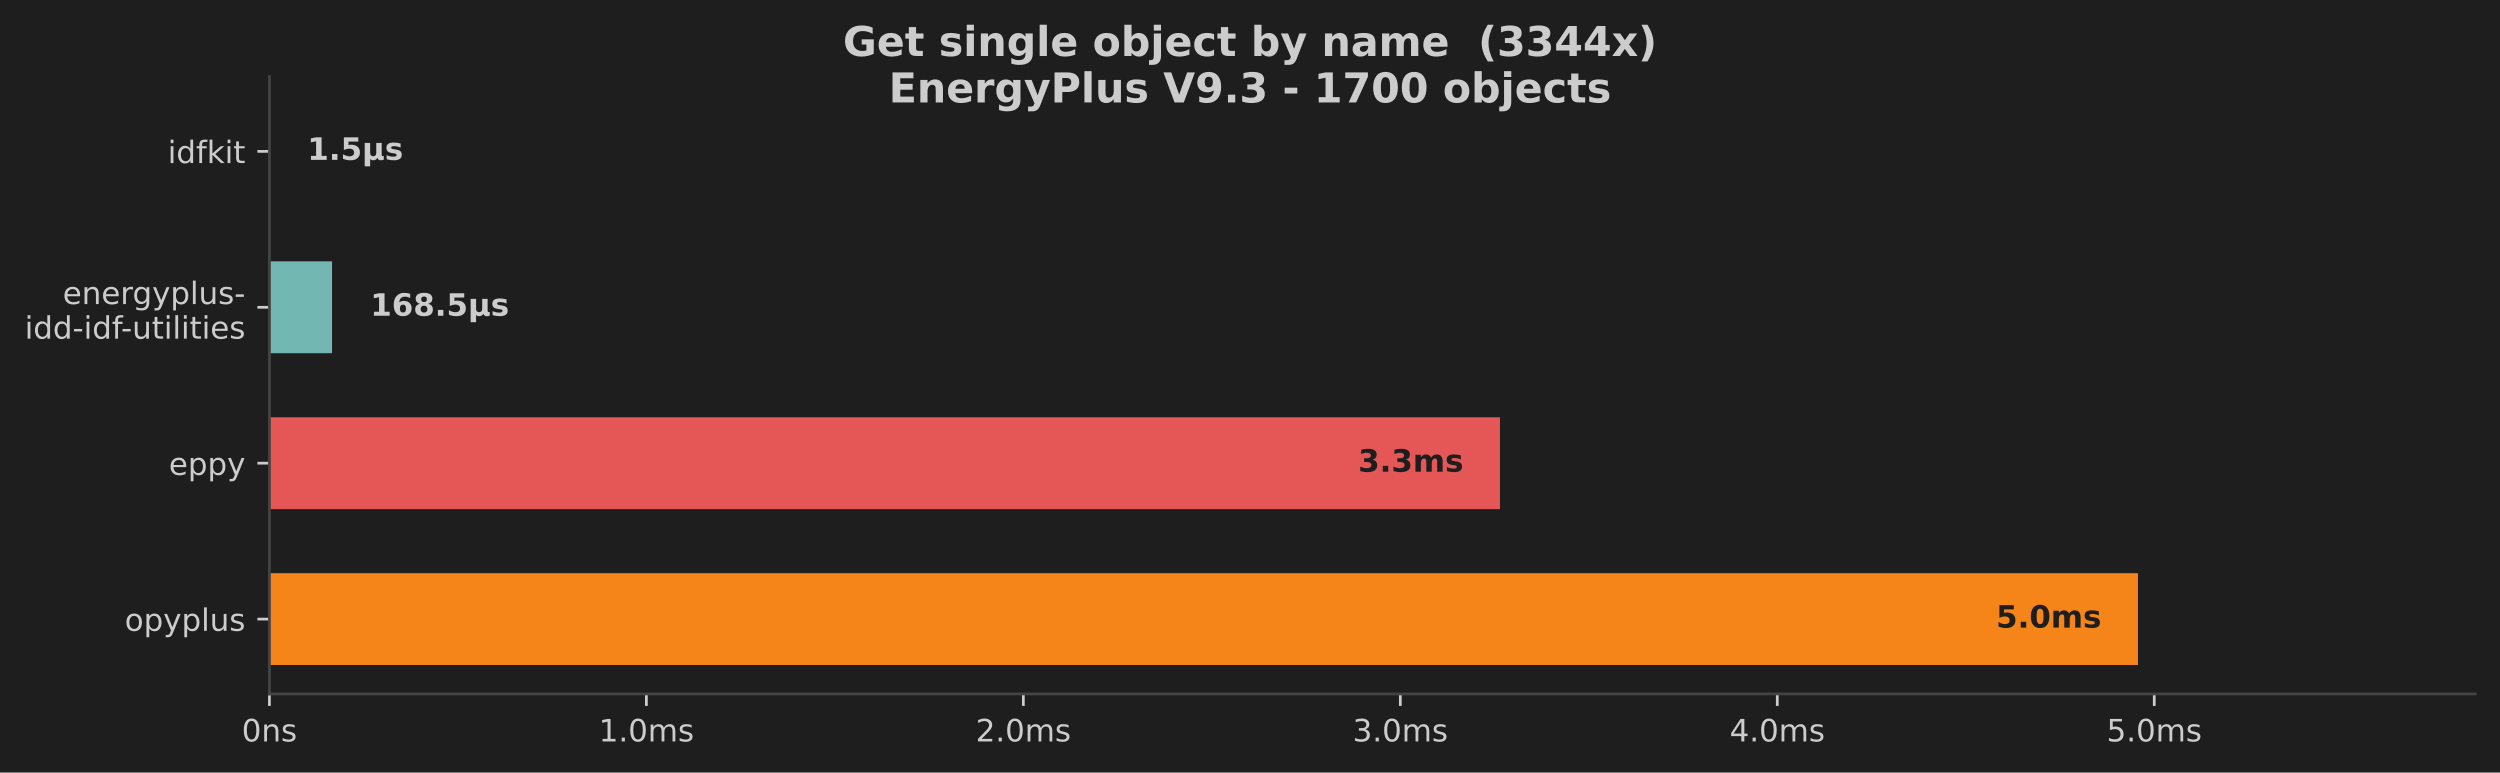
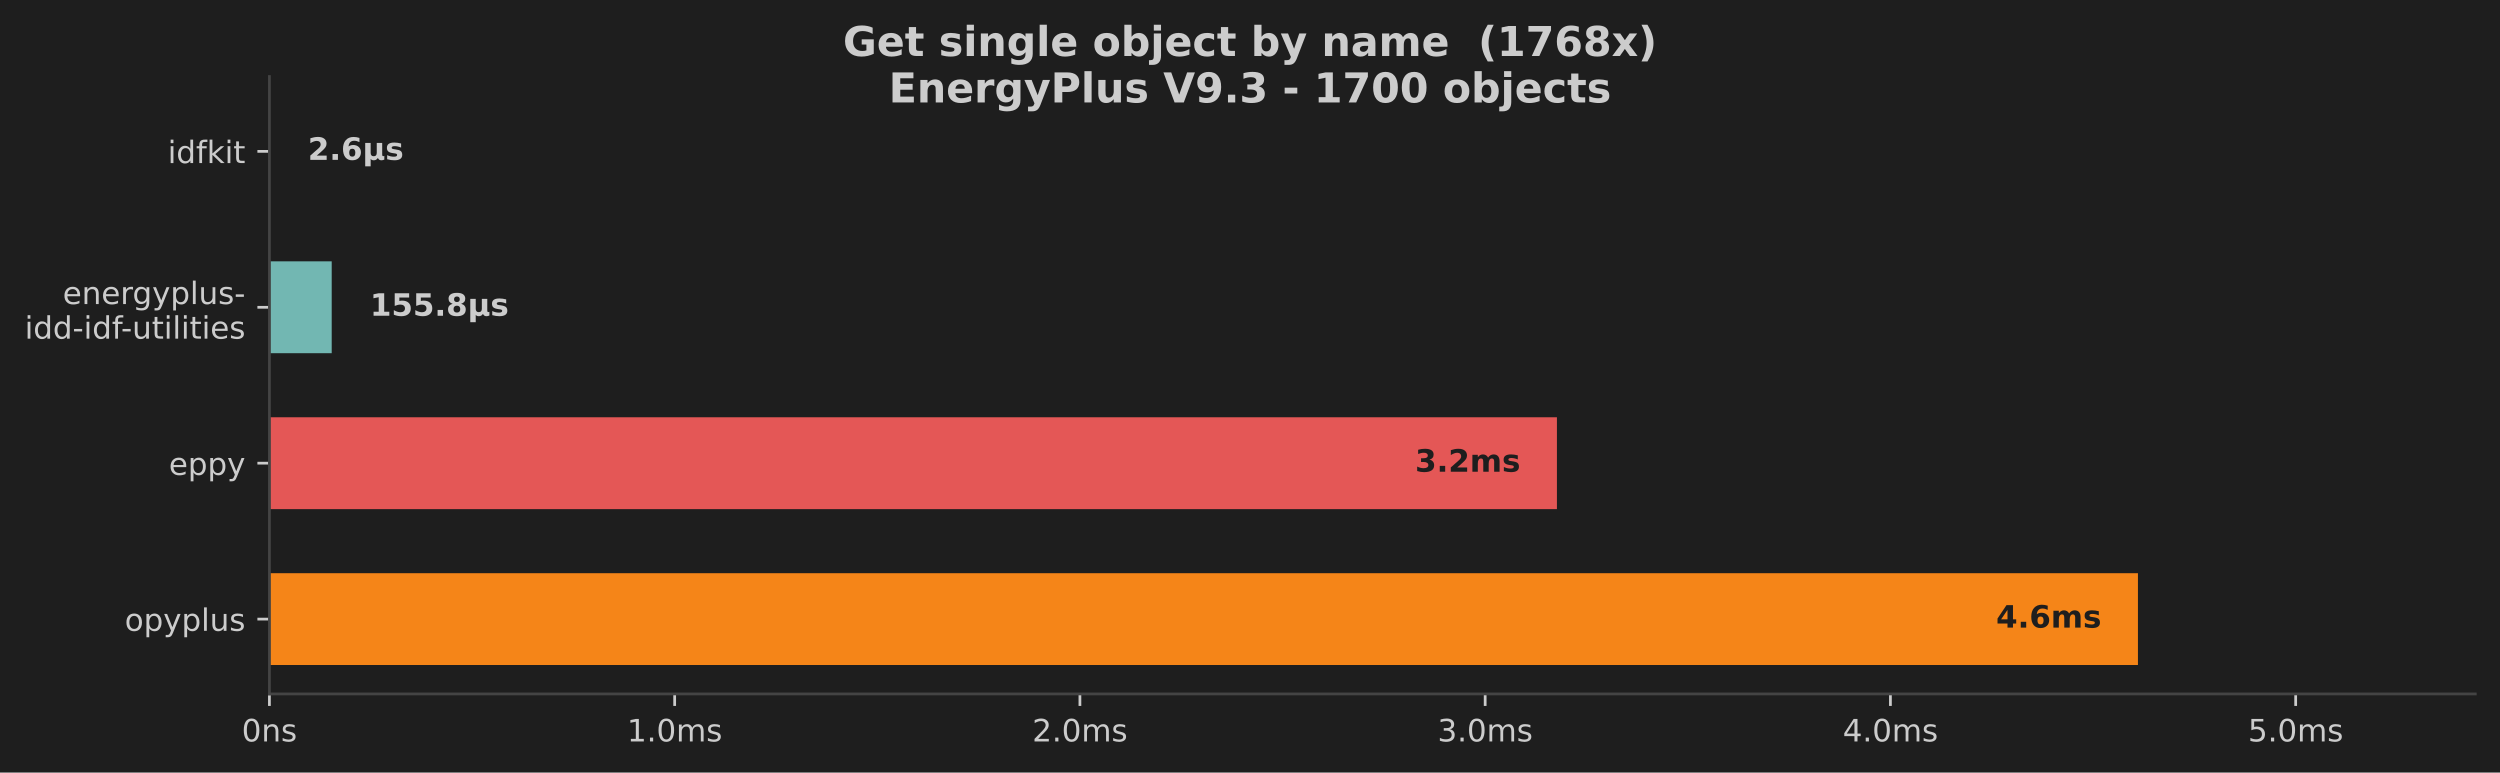
<svg xmlns="http://www.w3.org/2000/svg" xmlns:xlink="http://www.w3.org/1999/xlink" width="728.4pt" height="225.096pt" viewBox="0 0 728.4 225.096" version="1.1">
  <defs>
    <style type="text/css">*{stroke-linejoin: round; stroke-linecap: butt}</style>
  </defs>
  <g id="figure_1">
    <g id="patch_1">
      <path d="M 0 225.096 L 728.4 225.096 L 728.4 0 L 0 0 z " style="fill: #1e1e1e" />
    </g>
    <g id="axes_1">
      <g id="patch_2">
        <path d="M 78.497 202.185 L 721.2 202.185 L 721.2 22.296 L 78.497 22.296 z " style="fill: #1e1e1e" />
      </g>
      <g id="patch_3">
-         <path d="M 78.497 30.473 L 78.659 30.473 L 78.659 57.729 L 78.497 57.729 z " clip-path="url(#p29b91254b1)" style="fill: #4c78a8; stroke: #1e1e1e; stroke-width: 0.5; stroke-linejoin: miter" />
+         <path d="M 78.497 30.473 L 78.805 30.473 L 78.805 57.729 L 78.497 57.729 z " clip-path="url(#pd5ab8f15c1)" style="fill: #4c78a8; stroke: #1e1e1e; stroke-width: 0.5; stroke-linejoin: miter" />
      </g>
      <g id="patch_4">
-         <path d="M 78.497 75.9 L 96.998 75.9 L 96.998 103.156 L 78.497 103.156 z " clip-path="url(#p29b91254b1)" style="fill: #72b7b2; stroke: #1e1e1e; stroke-width: 0.5; stroke-linejoin: miter" />
+         <path d="M 78.497 75.9 L 96.896 75.9 L 96.896 103.156 L 78.497 103.156 z " clip-path="url(#pd5ab8f15c1)" style="fill: #72b7b2; stroke: #1e1e1e; stroke-width: 0.5; stroke-linejoin: miter" />
      </g>
      <g id="patch_5">
-         <path d="M 78.497 121.326 L 437.286 121.326 L 437.286 148.582 L 78.497 148.582 z " clip-path="url(#p29b91254b1)" style="fill: #e45756; stroke: #1e1e1e; stroke-width: 0.5; stroke-linejoin: miter" />
+         <path d="M 78.497 121.326 L 453.876 121.326 L 453.876 148.582 L 78.497 148.582 z " clip-path="url(#pd5ab8f15c1)" style="fill: #e45756; stroke: #1e1e1e; stroke-width: 0.5; stroke-linejoin: miter" />
      </g>
      <g id="patch_6">
-         <path d="M 78.497 166.753 L 623.16 166.753 L 623.16 194.009 L 78.497 194.009 z " clip-path="url(#p29b91254b1)" style="fill: #f58518; stroke: #1e1e1e; stroke-width: 0.5; stroke-linejoin: miter" />
+         <path d="M 78.497 166.753 L 623.16 166.753 L 623.16 194.009 L 78.497 194.009 z " clip-path="url(#pd5ab8f15c1)" style="fill: #f58518; stroke: #1e1e1e; stroke-width: 0.5; stroke-linejoin: miter" />
      </g>
      <g id="matplotlib.axis_1">
        <g id="xtick_1">
          <g id="line2d_1">
            <defs>
-               <path id="m0119c82b93" d="M 0 0 L 0 3.5 " style="stroke: #cccccc; stroke-width: 0.8" />
+               <path id="m21353aea71" d="M 0 0 L 0 3.5 " style="stroke: #cccccc; stroke-width: 0.8" />
            </defs>
            <g>
-               <use xlink:href="#m0119c82b93" x="78.497" y="202.185" style="fill: #cccccc; stroke: #cccccc; stroke-width: 0.8" />
+               <use xlink:href="#m21353aea71" x="78.497" y="202.185" style="fill: #cccccc; stroke: #cccccc; stroke-width: 0.8" />
            </g>
          </g>
          <g id="text_1">
            <g style="fill: #cccccc" transform="translate(70.43734 216.024) scale(0.09 -0.09)">
              <defs>
                <path id="DejaVuSans-30" d="M 2034 4250 Q 1547 4250 1301 3770 Q 1056 3291 1056 2328 Q 1056 1369 1301 889 Q 1547 409 2034 409 Q 2525 409 2770 889 Q 3016 1369 3016 2328 Q 3016 3291 2770 3770 Q 2525 4250 2034 4250 z M 2034 4750 Q 2819 4750 3233 4129 Q 3647 3509 3647 2328 Q 3647 1150 3233 529 Q 2819 -91 2034 -91 Q 1250 -91 836 529 Q 422 1150 422 2328 Q 422 3509 836 4129 Q 1250 4750 2034 4750 z " transform="scale(0.015625)" />
                <path id="DejaVuSans-6e" d="M 3513 2113 L 3513 0 L 2938 0 L 2938 2094 Q 2938 2591 2744 2837 Q 2550 3084 2163 3084 Q 1697 3084 1428 2787 Q 1159 2491 1159 1978 L 1159 0 L 581 0 L 581 3500 L 1159 3500 L 1159 2956 Q 1366 3272 1645 3428 Q 1925 3584 2291 3584 Q 2894 3584 3203 3211 Q 3513 2838 3513 2113 z " transform="scale(0.015625)" />
                <path id="DejaVuSans-73" d="M 2834 3397 L 2834 2853 Q 2591 2978 2328 3040 Q 2066 3103 1784 3103 Q 1356 3103 1142 2972 Q 928 2841 928 2578 Q 928 2378 1081 2264 Q 1234 2150 1697 2047 L 1894 2003 Q 2506 1872 2764 1633 Q 3022 1394 3022 966 Q 3022 478 2636 193 Q 2250 -91 1575 -91 Q 1294 -91 989 -36 Q 684 19 347 128 L 347 722 Q 666 556 975 473 Q 1284 391 1588 391 Q 1994 391 2212 530 Q 2431 669 2431 922 Q 2431 1156 2273 1281 Q 2116 1406 1581 1522 L 1381 1569 Q 847 1681 609 1914 Q 372 2147 372 2553 Q 372 3047 722 3315 Q 1072 3584 1716 3584 Q 2034 3584 2315 3537 Q 2597 3491 2834 3397 z " transform="scale(0.015625)" />
              </defs>
              <use xlink:href="#DejaVuSans-30" />
              <use xlink:href="#DejaVuSans-6e" transform="translate(63.62305 0)" />
              <use xlink:href="#DejaVuSans-73" transform="translate(127.002 0)" />
            </g>
          </g>
        </g>
        <g id="xtick_2">
          <g id="line2d_2">
            <g>
-               <use xlink:href="#m0119c82b93" x="188.33" y="202.185" style="fill: #cccccc; stroke: #cccccc; stroke-width: 0.8" />
+               <use xlink:href="#m21353aea71" x="196.571" y="202.185" style="fill: #cccccc; stroke: #cccccc; stroke-width: 0.8" />
            </g>
          </g>
          <g id="text_2">
-             <g style="fill: #cccccc" transform="translate(174.4464 216.024) scale(0.09 -0.09)">
+             <g style="fill: #cccccc" transform="translate(182.6868 216.024) scale(0.09 -0.09)">
              <defs>
                <path id="DejaVuSans-31" d="M 794 531 L 1825 531 L 1825 4091 L 703 3866 L 703 4441 L 1819 4666 L 2450 4666 L 2450 531 L 3481 531 L 3481 0 L 794 0 L 794 531 z " transform="scale(0.015625)" />
                <path id="DejaVuSans-2e" d="M 684 794 L 1344 794 L 1344 0 L 684 0 L 684 794 z " transform="scale(0.015625)" />
                <path id="DejaVuSans-6d" d="M 3328 2828 Q 3544 3216 3844 3400 Q 4144 3584 4550 3584 Q 5097 3584 5394 3201 Q 5691 2819 5691 2113 L 5691 0 L 5113 0 L 5113 2094 Q 5113 2597 4934 2840 Q 4756 3084 4391 3084 Q 3944 3084 3684 2787 Q 3425 2491 3425 1978 L 3425 0 L 2847 0 L 2847 2094 Q 2847 2600 2669 2842 Q 2491 3084 2119 3084 Q 1678 3084 1418 2786 Q 1159 2488 1159 1978 L 1159 0 L 581 0 L 581 3500 L 1159 3500 L 1159 2956 Q 1356 3278 1631 3431 Q 1906 3584 2284 3584 Q 2666 3584 2933 3390 Q 3200 3197 3328 2828 z " transform="scale(0.015625)" />
              </defs>
              <use xlink:href="#DejaVuSans-31" />
              <use xlink:href="#DejaVuSans-2e" transform="translate(63.62305 0)" />
              <use xlink:href="#DejaVuSans-30" transform="translate(95.41016 0)" />
              <use xlink:href="#DejaVuSans-6d" transform="translate(159.0332 0)" />
              <use xlink:href="#DejaVuSans-73" transform="translate(256.4453 0)" />
            </g>
          </g>
        </g>
        <g id="xtick_3">
          <g id="line2d_3">
            <g>
-               <use xlink:href="#m0119c82b93" x="298.164" y="202.185" style="fill: #cccccc; stroke: #cccccc; stroke-width: 0.8" />
+               <use xlink:href="#m21353aea71" x="314.645" y="202.185" style="fill: #cccccc; stroke: #cccccc; stroke-width: 0.8" />
            </g>
          </g>
          <g id="text_3">
-             <g style="fill: #cccccc" transform="translate(284.2801 216.024) scale(0.09 -0.09)">
+             <g style="fill: #cccccc" transform="translate(300.7609 216.024) scale(0.09 -0.09)">
              <defs>
                <path id="DejaVuSans-32" d="M 1228 531 L 3431 531 L 3431 0 L 469 0 L 469 531 Q 828 903 1448 1529 Q 2069 2156 2228 2338 Q 2531 2678 2651 2914 Q 2772 3150 2772 3378 Q 2772 3750 2511 3984 Q 2250 4219 1831 4219 Q 1534 4219 1204 4116 Q 875 4013 500 3803 L 500 4441 Q 881 4594 1212 4672 Q 1544 4750 1819 4750 Q 2544 4750 2975 4387 Q 3406 4025 3406 3419 Q 3406 3131 3298 2873 Q 3191 2616 2906 2266 Q 2828 2175 2409 1742 Q 1991 1309 1228 531 z " transform="scale(0.015625)" />
              </defs>
              <use xlink:href="#DejaVuSans-32" />
              <use xlink:href="#DejaVuSans-2e" transform="translate(63.62305 0)" />
              <use xlink:href="#DejaVuSans-30" transform="translate(95.41016 0)" />
              <use xlink:href="#DejaVuSans-6d" transform="translate(159.0332 0)" />
              <use xlink:href="#DejaVuSans-73" transform="translate(256.4453 0)" />
            </g>
          </g>
        </g>
        <g id="xtick_4">
          <g id="line2d_4">
            <g>
-               <use xlink:href="#m0119c82b93" x="407.998" y="202.185" style="fill: #cccccc; stroke: #cccccc; stroke-width: 0.8" />
+               <use xlink:href="#m21353aea71" x="432.719" y="202.185" style="fill: #cccccc; stroke: #cccccc; stroke-width: 0.8" />
            </g>
          </g>
          <g id="text_4">
-             <g style="fill: #cccccc" transform="translate(394.1138 216.024) scale(0.09 -0.09)">
+             <g style="fill: #cccccc" transform="translate(418.835 216.024) scale(0.09 -0.09)">
              <defs>
                <path id="DejaVuSans-33" d="M 2597 2516 Q 3050 2419 3304 2112 Q 3559 1806 3559 1356 Q 3559 666 3084 287 Q 2609 -91 1734 -91 Q 1441 -91 1130 -33 Q 819 25 488 141 L 488 750 Q 750 597 1062 519 Q 1375 441 1716 441 Q 2309 441 2620 675 Q 2931 909 2931 1356 Q 2931 1769 2642 2001 Q 2353 2234 1838 2234 L 1294 2234 L 1294 2753 L 1863 2753 Q 2328 2753 2575 2939 Q 2822 3125 2822 3475 Q 2822 3834 2567 4026 Q 2313 4219 1838 4219 Q 1578 4219 1281 4162 Q 984 4106 628 3988 L 628 4550 Q 988 4650 1302 4700 Q 1616 4750 1894 4750 Q 2613 4750 3031 4423 Q 3450 4097 3450 3541 Q 3450 3153 3228 2886 Q 3006 2619 2597 2516 z " transform="scale(0.015625)" />
              </defs>
              <use xlink:href="#DejaVuSans-33" />
              <use xlink:href="#DejaVuSans-2e" transform="translate(63.62305 0)" />
              <use xlink:href="#DejaVuSans-30" transform="translate(95.41016 0)" />
              <use xlink:href="#DejaVuSans-6d" transform="translate(159.0332 0)" />
              <use xlink:href="#DejaVuSans-73" transform="translate(256.4453 0)" />
            </g>
          </g>
        </g>
        <g id="xtick_5">
          <g id="line2d_5">
            <g>
-               <use xlink:href="#m0119c82b93" x="517.831" y="202.185" style="fill: #cccccc; stroke: #cccccc; stroke-width: 0.8" />
+               <use xlink:href="#m21353aea71" x="550.793" y="202.185" style="fill: #cccccc; stroke: #cccccc; stroke-width: 0.8" />
            </g>
          </g>
          <g id="text_5">
-             <g style="fill: #cccccc" transform="translate(503.9475 216.024) scale(0.09 -0.09)">
+             <g style="fill: #cccccc" transform="translate(536.9091 216.024) scale(0.09 -0.09)">
              <defs>
                <path id="DejaVuSans-34" d="M 2419 4116 L 825 1625 L 2419 1625 L 2419 4116 z M 2253 4666 L 3047 4666 L 3047 1625 L 3713 1625 L 3713 1100 L 3047 1100 L 3047 0 L 2419 0 L 2419 1100 L 313 1100 L 313 1709 L 2253 4666 z " transform="scale(0.015625)" />
              </defs>
              <use xlink:href="#DejaVuSans-34" />
              <use xlink:href="#DejaVuSans-2e" transform="translate(63.62305 0)" />
              <use xlink:href="#DejaVuSans-30" transform="translate(95.41016 0)" />
              <use xlink:href="#DejaVuSans-6d" transform="translate(159.0332 0)" />
              <use xlink:href="#DejaVuSans-73" transform="translate(256.4453 0)" />
            </g>
          </g>
        </g>
        <g id="xtick_6">
          <g id="line2d_6">
            <g>
-               <use xlink:href="#m0119c82b93" x="627.665" y="202.185" style="fill: #cccccc; stroke: #cccccc; stroke-width: 0.8" />
+               <use xlink:href="#m21353aea71" x="668.867" y="202.185" style="fill: #cccccc; stroke: #cccccc; stroke-width: 0.8" />
            </g>
          </g>
          <g id="text_6">
-             <g style="fill: #cccccc" transform="translate(613.7812 216.024) scale(0.09 -0.09)">
+             <g style="fill: #cccccc" transform="translate(654.9833 216.024) scale(0.09 -0.09)">
              <defs>
                <path id="DejaVuSans-35" d="M 691 4666 L 3169 4666 L 3169 4134 L 1269 4134 L 1269 2991 Q 1406 3038 1543 3061 Q 1681 3084 1819 3084 Q 2600 3084 3056 2656 Q 3513 2228 3513 1497 Q 3513 744 3044 326 Q 2575 -91 1722 -91 Q 1428 -91 1123 -41 Q 819 9 494 109 L 494 744 Q 775 591 1075 516 Q 1375 441 1709 441 Q 2250 441 2565 725 Q 2881 1009 2881 1497 Q 2881 1984 2565 2268 Q 2250 2553 1709 2553 Q 1456 2553 1204 2497 Q 953 2441 691 2322 L 691 4666 z " transform="scale(0.015625)" />
              </defs>
              <use xlink:href="#DejaVuSans-35" />
              <use xlink:href="#DejaVuSans-2e" transform="translate(63.62305 0)" />
              <use xlink:href="#DejaVuSans-30" transform="translate(95.41016 0)" />
              <use xlink:href="#DejaVuSans-6d" transform="translate(159.0332 0)" />
              <use xlink:href="#DejaVuSans-73" transform="translate(256.4453 0)" />
            </g>
          </g>
        </g>
      </g>
      <g id="matplotlib.axis_2">
        <g id="ytick_1">
          <g id="line2d_7">
            <defs>
-               <path id="m91e0e14f79" d="M 0 0 L -3.5 0 " style="stroke: #cccccc; stroke-width: 0.8" />
+               <path id="m7ddd66a492" d="M 0 0 L -3.5 0 " style="stroke: #cccccc; stroke-width: 0.8" />
            </defs>
            <g>
-               <use xlink:href="#m91e0e14f79" x="78.497" y="44.101" style="fill: #cccccc; stroke: #cccccc; stroke-width: 0.8" />
+               <use xlink:href="#m7ddd66a492" x="78.497" y="44.101" style="fill: #cccccc; stroke: #cccccc; stroke-width: 0.8" />
            </g>
          </g>
          <g id="text_7">
            <g style="fill: #cccccc" transform="translate(48.87422 47.52029) scale(0.09 -0.09)">
              <defs>
                <path id="DejaVuSans-69" d="M 603 3500 L 1178 3500 L 1178 0 L 603 0 L 603 3500 z M 603 4863 L 1178 4863 L 1178 4134 L 603 4134 L 603 4863 z " transform="scale(0.015625)" />
                <path id="DejaVuSans-64" d="M 2906 2969 L 2906 4863 L 3481 4863 L 3481 0 L 2906 0 L 2906 525 Q 2725 213 2448 61 Q 2172 -91 1784 -91 Q 1150 -91 751 415 Q 353 922 353 1747 Q 353 2572 751 3078 Q 1150 3584 1784 3584 Q 2172 3584 2448 3432 Q 2725 3281 2906 2969 z M 947 1747 Q 947 1113 1208 752 Q 1469 391 1925 391 Q 2381 391 2643 752 Q 2906 1113 2906 1747 Q 2906 2381 2643 2742 Q 2381 3103 1925 3103 Q 1469 3103 1208 2742 Q 947 2381 947 1747 z " transform="scale(0.015625)" />
                <path id="DejaVuSans-66" d="M 2375 4863 L 2375 4384 L 1825 4384 Q 1516 4384 1395 4259 Q 1275 4134 1275 3809 L 1275 3500 L 2222 3500 L 2222 3053 L 1275 3053 L 1275 0 L 697 0 L 697 3053 L 147 3053 L 147 3500 L 697 3500 L 697 3744 Q 697 4328 969 4595 Q 1241 4863 1831 4863 L 2375 4863 z " transform="scale(0.015625)" />
                <path id="DejaVuSans-6b" d="M 581 4863 L 1159 4863 L 1159 1991 L 2875 3500 L 3609 3500 L 1753 1863 L 3688 0 L 2938 0 L 1159 1709 L 1159 0 L 581 0 L 581 4863 z " transform="scale(0.015625)" />
                <path id="DejaVuSans-74" d="M 1172 4494 L 1172 3500 L 2356 3500 L 2356 3053 L 1172 3053 L 1172 1153 Q 1172 725 1289 603 Q 1406 481 1766 481 L 2356 481 L 2356 0 L 1766 0 Q 1100 0 847 248 Q 594 497 594 1153 L 594 3053 L 172 3053 L 172 3500 L 594 3500 L 594 4494 L 1172 4494 z " transform="scale(0.015625)" />
              </defs>
              <use xlink:href="#DejaVuSans-69" />
              <use xlink:href="#DejaVuSans-64" transform="translate(27.7832 0)" />
              <use xlink:href="#DejaVuSans-66" transform="translate(91.25977 0)" />
              <use xlink:href="#DejaVuSans-6b" transform="translate(126.4648 0)" />
              <use xlink:href="#DejaVuSans-69" transform="translate(184.375 0)" />
              <use xlink:href="#DejaVuSans-74" transform="translate(212.1582 0)" />
            </g>
          </g>
        </g>
        <g id="ytick_2">
          <g id="line2d_8">
            <g>
-               <use xlink:href="#m91e0e14f79" x="78.497" y="89.528" style="fill: #cccccc; stroke: #cccccc; stroke-width: 0.8" />
+               <use xlink:href="#m7ddd66a492" x="78.497" y="89.528" style="fill: #cccccc; stroke: #cccccc; stroke-width: 0.8" />
            </g>
          </g>
          <g id="text_8">
            <g style="fill: #cccccc" transform="translate(18.28125 88.5917) scale(0.09 -0.09)">
              <defs>
                <path id="DejaVuSans-65" d="M 3597 1894 L 3597 1613 L 953 1613 Q 991 1019 1311 708 Q 1631 397 2203 397 Q 2534 397 2845 478 Q 3156 559 3463 722 L 3463 178 Q 3153 47 2828 -22 Q 2503 -91 2169 -91 Q 1331 -91 842 396 Q 353 884 353 1716 Q 353 2575 817 3079 Q 1281 3584 2069 3584 Q 2775 3584 3186 3129 Q 3597 2675 3597 1894 z M 3022 2063 Q 3016 2534 2758 2815 Q 2500 3097 2075 3097 Q 1594 3097 1305 2825 Q 1016 2553 972 2059 L 3022 2063 z " transform="scale(0.015625)" />
                <path id="DejaVuSans-72" d="M 2631 2963 Q 2534 3019 2420 3045 Q 2306 3072 2169 3072 Q 1681 3072 1420 2755 Q 1159 2438 1159 1844 L 1159 0 L 581 0 L 581 3500 L 1159 3500 L 1159 2956 Q 1341 3275 1631 3429 Q 1922 3584 2338 3584 Q 2397 3584 2469 3576 Q 2541 3569 2628 3553 L 2631 2963 z " transform="scale(0.015625)" />
                <path id="DejaVuSans-67" d="M 2906 1791 Q 2906 2416 2648 2759 Q 2391 3103 1925 3103 Q 1463 3103 1205 2759 Q 947 2416 947 1791 Q 947 1169 1205 825 Q 1463 481 1925 481 Q 2391 481 2648 825 Q 2906 1169 2906 1791 z M 3481 434 Q 3481 -459 3084 -895 Q 2688 -1331 1869 -1331 Q 1566 -1331 1297 -1286 Q 1028 -1241 775 -1147 L 775 -588 Q 1028 -725 1275 -790 Q 1522 -856 1778 -856 Q 2344 -856 2625 -561 Q 2906 -266 2906 331 L 2906 616 Q 2728 306 2450 153 Q 2172 0 1784 0 Q 1141 0 747 490 Q 353 981 353 1791 Q 353 2603 747 3093 Q 1141 3584 1784 3584 Q 2172 3584 2450 3431 Q 2728 3278 2906 2969 L 2906 3500 L 3481 3500 L 3481 434 z " transform="scale(0.015625)" />
                <path id="DejaVuSans-79" d="M 2059 -325 Q 1816 -950 1584 -1140 Q 1353 -1331 966 -1331 L 506 -1331 L 506 -850 L 844 -850 Q 1081 -850 1212 -737 Q 1344 -625 1503 -206 L 1606 56 L 191 3500 L 800 3500 L 1894 763 L 2988 3500 L 3597 3500 L 2059 -325 z " transform="scale(0.015625)" />
                <path id="DejaVuSans-70" d="M 1159 525 L 1159 -1331 L 581 -1331 L 581 3500 L 1159 3500 L 1159 2969 Q 1341 3281 1617 3432 Q 1894 3584 2278 3584 Q 2916 3584 3314 3078 Q 3713 2572 3713 1747 Q 3713 922 3314 415 Q 2916 -91 2278 -91 Q 1894 -91 1617 61 Q 1341 213 1159 525 z M 3116 1747 Q 3116 2381 2855 2742 Q 2594 3103 2138 3103 Q 1681 3103 1420 2742 Q 1159 2381 1159 1747 Q 1159 1113 1420 752 Q 1681 391 2138 391 Q 2594 391 2855 752 Q 3116 1113 3116 1747 z " transform="scale(0.015625)" />
                <path id="DejaVuSans-6c" d="M 603 4863 L 1178 4863 L 1178 0 L 603 0 L 603 4863 z " transform="scale(0.015625)" />
                <path id="DejaVuSans-75" d="M 544 1381 L 544 3500 L 1119 3500 L 1119 1403 Q 1119 906 1312 657 Q 1506 409 1894 409 Q 2359 409 2629 706 Q 2900 1003 2900 1516 L 2900 3500 L 3475 3500 L 3475 0 L 2900 0 L 2900 538 Q 2691 219 2414 64 Q 2138 -91 1772 -91 Q 1169 -91 856 284 Q 544 659 544 1381 z M 1991 3584 L 1991 3584 z " transform="scale(0.015625)" />
                <path id="DejaVuSans-2d" d="M 313 2009 L 1997 2009 L 1997 1497 L 313 1497 L 313 2009 z " transform="scale(0.015625)" />
              </defs>
              <use xlink:href="#DejaVuSans-65" />
              <use xlink:href="#DejaVuSans-6e" transform="translate(61.52344 0)" />
              <use xlink:href="#DejaVuSans-65" transform="translate(124.9023 0)" />
              <use xlink:href="#DejaVuSans-72" transform="translate(186.4258 0)" />
              <use xlink:href="#DejaVuSans-67" transform="translate(225.7891 0)" />
              <use xlink:href="#DejaVuSans-79" transform="translate(289.2656 0)" />
              <use xlink:href="#DejaVuSans-70" transform="translate(348.4453 0)" />
              <use xlink:href="#DejaVuSans-6c" transform="translate(411.9219 0)" />
              <use xlink:href="#DejaVuSans-75" transform="translate(439.7051 0)" />
              <use xlink:href="#DejaVuSans-73" transform="translate(503.084 0)" />
              <use xlink:href="#DejaVuSans-2d" transform="translate(555.1836 0)" />
            </g>
            <g style="fill: #cccccc" transform="translate(7.2 98.66973) scale(0.09 -0.09)">
              <use xlink:href="#DejaVuSans-69" />
              <use xlink:href="#DejaVuSans-64" transform="translate(27.7832 0)" />
              <use xlink:href="#DejaVuSans-64" transform="translate(91.25977 0)" />
              <use xlink:href="#DejaVuSans-2d" transform="translate(154.7363 0)" />
              <use xlink:href="#DejaVuSans-69" transform="translate(190.8203 0)" />
              <use xlink:href="#DejaVuSans-64" transform="translate(218.6035 0)" />
              <use xlink:href="#DejaVuSans-66" transform="translate(282.0801 0)" />
              <use xlink:href="#DejaVuSans-2d" transform="translate(311.7852 0)" />
              <use xlink:href="#DejaVuSans-75" transform="translate(347.8691 0)" />
              <use xlink:href="#DejaVuSans-74" transform="translate(411.248 0)" />
              <use xlink:href="#DejaVuSans-69" transform="translate(450.457 0)" />
              <use xlink:href="#DejaVuSans-6c" transform="translate(478.2402 0)" />
              <use xlink:href="#DejaVuSans-69" transform="translate(506.0234 0)" />
              <use xlink:href="#DejaVuSans-74" transform="translate(533.8066 0)" />
              <use xlink:href="#DejaVuSans-69" transform="translate(573.0156 0)" />
              <use xlink:href="#DejaVuSans-65" transform="translate(600.7988 0)" />
              <use xlink:href="#DejaVuSans-73" transform="translate(662.3223 0)" />
            </g>
          </g>
        </g>
        <g id="ytick_3">
          <g id="line2d_9">
            <g>
-               <use xlink:href="#m91e0e14f79" x="78.497" y="134.954" style="fill: #cccccc; stroke: #cccccc; stroke-width: 0.8" />
+               <use xlink:href="#m7ddd66a492" x="78.497" y="134.954" style="fill: #cccccc; stroke: #cccccc; stroke-width: 0.8" />
            </g>
          </g>
          <g id="text_9">
            <g style="fill: #cccccc" transform="translate(49.20469 138.3734) scale(0.09 -0.09)">
              <use xlink:href="#DejaVuSans-65" />
              <use xlink:href="#DejaVuSans-70" transform="translate(61.52344 0)" />
              <use xlink:href="#DejaVuSans-70" transform="translate(125 0)" />
              <use xlink:href="#DejaVuSans-79" transform="translate(188.4766 0)" />
            </g>
          </g>
        </g>
        <g id="ytick_4">
          <g id="line2d_10">
            <g>
-               <use xlink:href="#m91e0e14f79" x="78.497" y="180.381" style="fill: #cccccc; stroke: #cccccc; stroke-width: 0.8" />
+               <use xlink:href="#m7ddd66a492" x="78.497" y="180.381" style="fill: #cccccc; stroke: #cccccc; stroke-width: 0.8" />
            </g>
          </g>
          <g id="text_10">
            <g style="fill: #cccccc" transform="translate(36.34313 183.8) scale(0.09 -0.09)">
              <defs>
                <path id="DejaVuSans-6f" d="M 1959 3097 Q 1497 3097 1228 2736 Q 959 2375 959 1747 Q 959 1119 1226 758 Q 1494 397 1959 397 Q 2419 397 2687 759 Q 2956 1122 2956 1747 Q 2956 2369 2687 2733 Q 2419 3097 1959 3097 z M 1959 3584 Q 2709 3584 3137 3096 Q 3566 2609 3566 1747 Q 3566 888 3137 398 Q 2709 -91 1959 -91 Q 1206 -91 779 398 Q 353 888 353 1747 Q 353 2609 779 3096 Q 1206 3584 1959 3584 z " transform="scale(0.015625)" />
              </defs>
              <use xlink:href="#DejaVuSans-6f" />
              <use xlink:href="#DejaVuSans-70" transform="translate(61.18164 0)" />
              <use xlink:href="#DejaVuSans-79" transform="translate(124.6582 0)" />
              <use xlink:href="#DejaVuSans-70" transform="translate(183.8379 0)" />
              <use xlink:href="#DejaVuSans-6c" transform="translate(247.3145 0)" />
              <use xlink:href="#DejaVuSans-75" transform="translate(275.0977 0)" />
              <use xlink:href="#DejaVuSans-73" transform="translate(338.4766 0)" />
            </g>
          </g>
        </g>
      </g>
      <g id="patch_7">
        <path d="M 78.497 202.185 L 78.497 22.296 " style="fill: none; stroke: #444444; stroke-width: 0.8; stroke-linejoin: miter; stroke-linecap: square" />
      </g>
      <g id="patch_8">
        <path d="M 78.497 202.185 L 721.2 202.185 " style="fill: none; stroke: #444444; stroke-width: 0.8; stroke-linejoin: miter; stroke-linecap: square" />
      </g>
      <g id="text_11">
-         <g style="fill: #cccccc" transform="translate(89.55272 46.57459) scale(0.09 -0.09)">
+         <g style="fill: #cccccc" transform="translate(89.69789 46.57459) scale(0.09 -0.09)">
          <defs>
-             <path id="DejaVuSans-Bold-31" d="M 750 831 L 1813 831 L 1813 3847 L 722 3622 L 722 4441 L 1806 4666 L 2950 4666 L 2950 831 L 4013 831 L 4013 0 L 750 0 L 750 831 z " transform="scale(0.015625)" />
+             <path id="DejaVuSans-Bold-32" d="M 1844 884 L 3897 884 L 3897 0 L 506 0 L 506 884 L 2209 2388 Q 2438 2594 2547 2791 Q 2656 2988 2656 3200 Q 2656 3528 2436 3728 Q 2216 3928 1850 3928 Q 1569 3928 1234 3808 Q 900 3688 519 3450 L 519 4475 Q 925 4609 1322 4679 Q 1719 4750 2100 4750 Q 2938 4750 3402 4381 Q 3866 4013 3866 3353 Q 3866 2972 3669 2642 Q 3472 2313 2841 1759 L 1844 884 z " transform="scale(0.015625)" />
            <path id="DejaVuSans-Bold-2e" d="M 653 1209 L 1778 1209 L 1778 0 L 653 0 L 653 1209 z " transform="scale(0.015625)" />
-             <path id="DejaVuSans-Bold-35" d="M 678 4666 L 3669 4666 L 3669 3781 L 1638 3781 L 1638 3059 Q 1775 3097 1914 3117 Q 2053 3138 2203 3138 Q 3056 3138 3531 2711 Q 4006 2284 4006 1522 Q 4006 766 3489 337 Q 2972 -91 2053 -91 Q 1656 -91 1267 -14 Q 878 63 494 219 L 494 1166 Q 875 947 1217 837 Q 1559 728 1863 728 Q 2300 728 2551 942 Q 2803 1156 2803 1522 Q 2803 1891 2551 2103 Q 2300 2316 1863 2316 Q 1603 2316 1309 2248 Q 1016 2181 678 2041 L 678 4666 z " transform="scale(0.015625)" />
+             <path id="DejaVuSans-Bold-36" d="M 2316 2303 Q 2000 2303 1842 2098 Q 1684 1894 1684 1484 Q 1684 1075 1842 870 Q 2000 666 2316 666 Q 2634 666 2792 870 Q 2950 1075 2950 1484 Q 2950 1894 2792 2098 Q 2634 2303 2316 2303 z M 3803 4544 L 3803 3681 Q 3506 3822 3243 3889 Q 2981 3956 2731 3956 Q 2194 3956 1894 3657 Q 1594 3359 1544 2772 Q 1750 2925 1990 3001 Q 2231 3078 2516 3078 Q 3231 3078 3670 2659 Q 4109 2241 4109 1563 Q 4109 813 3618 361 Q 3128 -91 2303 -91 Q 1394 -91 895 523 Q 397 1138 397 2266 Q 397 3422 980 4083 Q 1563 4744 2578 4744 Q 2900 4744 3203 4694 Q 3506 4644 3803 4544 z " transform="scale(0.015625)" />
            <path id="DejaVuSans-Bold-b5" d="M 544 -1338 L 544 3500 L 1672 3500 L 1672 1466 Q 1672 1103 1828 926 Q 1984 750 2303 750 Q 2625 750 2781 926 Q 2938 1103 2938 1466 L 2938 3500 L 4063 3500 L 4063 1159 Q 4063 938 4114 850 Q 4166 763 4288 763 Q 4344 763 4395 778 Q 4447 794 4506 831 L 4506 50 Q 4341 -22 4195 -56 Q 4050 -91 3909 -91 Q 3631 -91 3454 26 Q 3278 144 3169 403 Q 3022 156 2811 32 Q 2600 -91 2322 -91 Q 2091 -91 1928 -17 Q 1766 56 1672 206 L 1672 -1338 L 544 -1338 z " transform="scale(0.015625)" />
            <path id="DejaVuSans-Bold-73" d="M 3272 3391 L 3272 2541 Q 2913 2691 2578 2766 Q 2244 2841 1947 2841 Q 1628 2841 1473 2761 Q 1319 2681 1319 2516 Q 1319 2381 1436 2309 Q 1553 2238 1856 2203 L 2053 2175 Q 2913 2066 3209 1816 Q 3506 1566 3506 1031 Q 3506 472 3093 190 Q 2681 -91 1863 -91 Q 1516 -91 1145 -36 Q 775 19 384 128 L 384 978 Q 719 816 1070 734 Q 1422 653 1784 653 Q 2113 653 2278 743 Q 2444 834 2444 1013 Q 2444 1163 2330 1236 Q 2216 1309 1875 1350 L 1678 1375 Q 931 1469 631 1722 Q 331 1975 331 2491 Q 331 3047 712 3315 Q 1094 3584 1881 3584 Q 2191 3584 2531 3537 Q 2872 3491 3272 3391 z " transform="scale(0.015625)" />
          </defs>
-           <use xlink:href="#DejaVuSans-Bold-31" />
+           <use xlink:href="#DejaVuSans-Bold-32" />
          <use xlink:href="#DejaVuSans-Bold-2e" transform="translate(69.58008 0)" />
-           <use xlink:href="#DejaVuSans-Bold-35" transform="translate(107.5684 0)" />
+           <use xlink:href="#DejaVuSans-Bold-36" transform="translate(107.5684 0)" />
          <use xlink:href="#DejaVuSans-Bold-b5" transform="translate(177.1484 0)" />
          <use xlink:href="#DejaVuSans-Bold-73" transform="translate(250.7324 0)" />
        </g>
      </g>
      <g id="text_12">
-         <g style="fill: #cccccc" transform="translate(107.8915 92.00115) scale(0.09 -0.09)">
+         <g style="fill: #cccccc" transform="translate(107.7893 92.00115) scale(0.09 -0.09)">
          <defs>
-             <path id="DejaVuSans-Bold-36" d="M 2316 2303 Q 2000 2303 1842 2098 Q 1684 1894 1684 1484 Q 1684 1075 1842 870 Q 2000 666 2316 666 Q 2634 666 2792 870 Q 2950 1075 2950 1484 Q 2950 1894 2792 2098 Q 2634 2303 2316 2303 z M 3803 4544 L 3803 3681 Q 3506 3822 3243 3889 Q 2981 3956 2731 3956 Q 2194 3956 1894 3657 Q 1594 3359 1544 2772 Q 1750 2925 1990 3001 Q 2231 3078 2516 3078 Q 3231 3078 3670 2659 Q 4109 2241 4109 1563 Q 4109 813 3618 361 Q 3128 -91 2303 -91 Q 1394 -91 895 523 Q 397 1138 397 2266 Q 397 3422 980 4083 Q 1563 4744 2578 4744 Q 2900 4744 3203 4694 Q 3506 4644 3803 4544 z " transform="scale(0.015625)" />
+             <path id="DejaVuSans-Bold-31" d="M 750 831 L 1813 831 L 1813 3847 L 722 3622 L 722 4441 L 1806 4666 L 2950 4666 L 2950 831 L 4013 831 L 4013 0 L 750 0 L 750 831 z " transform="scale(0.015625)" />
+             <path id="DejaVuSans-Bold-35" d="M 678 4666 L 3669 4666 L 3669 3781 L 1638 3781 L 1638 3059 Q 1775 3097 1914 3117 Q 2053 3138 2203 3138 Q 3056 3138 3531 2711 Q 4006 2284 4006 1522 Q 4006 766 3489 337 Q 2972 -91 2053 -91 Q 1656 -91 1267 -14 Q 878 63 494 219 L 494 1166 Q 875 947 1217 837 Q 1559 728 1863 728 Q 2300 728 2551 942 Q 2803 1156 2803 1522 Q 2803 1891 2551 2103 Q 2300 2316 1863 2316 Q 1603 2316 1309 2248 Q 1016 2181 678 2041 L 678 4666 z " transform="scale(0.015625)" />
            <path id="DejaVuSans-Bold-38" d="M 2228 2088 Q 1891 2088 1709 1903 Q 1528 1719 1528 1375 Q 1528 1031 1709 848 Q 1891 666 2228 666 Q 2563 666 2741 848 Q 2919 1031 2919 1375 Q 2919 1722 2741 1905 Q 2563 2088 2228 2088 z M 1350 2484 Q 925 2613 709 2878 Q 494 3144 494 3541 Q 494 4131 934 4440 Q 1375 4750 2228 4750 Q 3075 4750 3515 4442 Q 3956 4134 3956 3541 Q 3956 3144 3739 2878 Q 3522 2613 3097 2484 Q 3572 2353 3814 2058 Q 4056 1763 4056 1313 Q 4056 619 3595 264 Q 3134 -91 2228 -91 Q 1319 -91 855 264 Q 391 619 391 1313 Q 391 1763 633 2058 Q 875 2353 1350 2484 z M 1631 3419 Q 1631 3141 1786 2991 Q 1941 2841 2228 2841 Q 2509 2841 2662 2991 Q 2816 3141 2816 3419 Q 2816 3697 2662 3845 Q 2509 3994 2228 3994 Q 1941 3994 1786 3844 Q 1631 3694 1631 3419 z " transform="scale(0.015625)" />
          </defs>
          <use xlink:href="#DejaVuSans-Bold-31" />
-           <use xlink:href="#DejaVuSans-Bold-36" transform="translate(69.58008 0)" />
-           <use xlink:href="#DejaVuSans-Bold-38" transform="translate(139.1602 0)" />
+           <use xlink:href="#DejaVuSans-Bold-35" transform="translate(69.58008 0)" />
+           <use xlink:href="#DejaVuSans-Bold-35" transform="translate(139.1602 0)" />
          <use xlink:href="#DejaVuSans-Bold-2e" transform="translate(208.7402 0)" />
-           <use xlink:href="#DejaVuSans-Bold-35" transform="translate(246.7285 0)" />
+           <use xlink:href="#DejaVuSans-Bold-38" transform="translate(246.7285 0)" />
          <use xlink:href="#DejaVuSans-Bold-b5" transform="translate(316.3086 0)" />
          <use xlink:href="#DejaVuSans-Bold-73" transform="translate(389.8926 0)" />
        </g>
      </g>
      <g id="text_13">
-         <g style="fill: #1e1e1e" transform="translate(395.7149 137.4376) scale(0.09 -0.09)">
+         <g style="fill: #1e1e1e" transform="translate(412.3058 137.4376) scale(0.09 -0.09)">
          <defs>
            <path id="DejaVuSans-Bold-33" d="M 2981 2516 Q 3453 2394 3698 2092 Q 3944 1791 3944 1325 Q 3944 631 3412 270 Q 2881 -91 1863 -91 Q 1503 -91 1142 -33 Q 781 25 428 141 L 428 1069 Q 766 900 1098 814 Q 1431 728 1753 728 Q 2231 728 2486 893 Q 2741 1059 2741 1369 Q 2741 1688 2480 1852 Q 2219 2016 1709 2016 L 1228 2016 L 1228 2791 L 1734 2791 Q 2188 2791 2409 2933 Q 2631 3075 2631 3366 Q 2631 3634 2415 3781 Q 2200 3928 1806 3928 Q 1516 3928 1219 3862 Q 922 3797 628 3669 L 628 4550 Q 984 4650 1334 4700 Q 1684 4750 2022 4750 Q 2931 4750 3382 4451 Q 3834 4153 3834 3553 Q 3834 3144 3618 2883 Q 3403 2622 2981 2516 z " transform="scale(0.015625)" />
            <path id="DejaVuSans-Bold-6d" d="M 3781 2919 Q 3994 3244 4286 3414 Q 4578 3584 4928 3584 Q 5531 3584 5847 3212 Q 6163 2841 6163 2131 L 6163 0 L 5038 0 L 5038 1825 Q 5041 1866 5042 1909 Q 5044 1953 5044 2034 Q 5044 2406 4934 2573 Q 4825 2741 4581 2741 Q 4263 2741 4089 2478 Q 3916 2216 3909 1719 L 3909 0 L 2784 0 L 2784 1825 Q 2784 2406 2684 2573 Q 2584 2741 2328 2741 Q 2006 2741 1831 2477 Q 1656 2213 1656 1722 L 1656 0 L 531 0 L 531 3500 L 1656 3500 L 1656 2988 Q 1863 3284 2130 3434 Q 2397 3584 2719 3584 Q 3081 3584 3359 3409 Q 3638 3234 3781 2919 z " transform="scale(0.015625)" />
          </defs>
          <use xlink:href="#DejaVuSans-Bold-33" />
          <use xlink:href="#DejaVuSans-Bold-2e" transform="translate(69.58008 0)" />
-           <use xlink:href="#DejaVuSans-Bold-33" transform="translate(107.5684 0)" />
+           <use xlink:href="#DejaVuSans-Bold-32" transform="translate(107.5684 0)" />
          <use xlink:href="#DejaVuSans-Bold-6d" transform="translate(177.1484 0)" />
          <use xlink:href="#DejaVuSans-Bold-73" transform="translate(281.3477 0)" />
        </g>
      </g>
      <g id="text_14">
        <g style="fill: #1e1e1e" transform="translate(581.5895 182.8641) scale(0.09 -0.09)">
          <defs>
-             <path id="DejaVuSans-Bold-30" d="M 2944 2338 Q 2944 3213 2780 3570 Q 2616 3928 2228 3928 Q 1841 3928 1675 3570 Q 1509 3213 1509 2338 Q 1509 1453 1675 1090 Q 1841 728 2228 728 Q 2613 728 2778 1090 Q 2944 1453 2944 2338 z M 4147 2328 Q 4147 1169 3647 539 Q 3147 -91 2228 -91 Q 1306 -91 806 539 Q 306 1169 306 2328 Q 306 3491 806 4120 Q 1306 4750 2228 4750 Q 3147 4750 3647 4120 Q 4147 3491 4147 2328 z " transform="scale(0.015625)" />
+             <path id="DejaVuSans-Bold-34" d="M 2356 3675 L 1038 1722 L 2356 1722 L 2356 3675 z M 2156 4666 L 3494 4666 L 3494 1722 L 4159 1722 L 4159 850 L 3494 850 L 3494 0 L 2356 0 L 2356 850 L 288 850 L 288 1881 L 2156 4666 z " transform="scale(0.015625)" />
          </defs>
-           <use xlink:href="#DejaVuSans-Bold-35" />
+           <use xlink:href="#DejaVuSans-Bold-34" />
          <use xlink:href="#DejaVuSans-Bold-2e" transform="translate(69.58008 0)" />
-           <use xlink:href="#DejaVuSans-Bold-30" transform="translate(107.5684 0)" />
+           <use xlink:href="#DejaVuSans-Bold-36" transform="translate(107.5684 0)" />
          <use xlink:href="#DejaVuSans-Bold-6d" transform="translate(177.1484 0)" />
          <use xlink:href="#DejaVuSans-Bold-73" transform="translate(281.3477 0)" />
        </g>
      </g>
    </g>
    <g id="text_15">
      <g style="fill: #cccccc" transform="translate(245.6154 16.31812) scale(0.12 -0.12)">
        <defs>
          <path id="DejaVuSans-Bold-47" d="M 4781 347 Q 4331 128 3847 18 Q 3363 -91 2847 -91 Q 1681 -91 1000 561 Q 319 1213 319 2328 Q 319 3456 1012 4103 Q 1706 4750 2913 4750 Q 3378 4750 3804 4662 Q 4231 4575 4609 4403 L 4609 3438 Q 4219 3659 3833 3768 Q 3447 3878 3059 3878 Q 2341 3878 1952 3476 Q 1563 3075 1563 2328 Q 1563 1588 1938 1184 Q 2313 781 3003 781 Q 3191 781 3352 804 Q 3513 828 3641 878 L 3641 1784 L 2906 1784 L 2906 2591 L 4781 2591 L 4781 347 z " transform="scale(0.015625)" />
          <path id="DejaVuSans-Bold-65" d="M 4031 1759 L 4031 1441 L 1416 1441 Q 1456 1047 1700 850 Q 1944 653 2381 653 Q 2734 653 3104 758 Q 3475 863 3866 1075 L 3866 213 Q 3469 63 3072 -14 Q 2675 -91 2278 -91 Q 1328 -91 801 392 Q 275 875 275 1747 Q 275 2603 792 3093 Q 1309 3584 2216 3584 Q 3041 3584 3536 3087 Q 4031 2591 4031 1759 z M 2881 2131 Q 2881 2450 2695 2645 Q 2509 2841 2209 2841 Q 1884 2841 1681 2658 Q 1478 2475 1428 2131 L 2881 2131 z " transform="scale(0.015625)" />
          <path id="DejaVuSans-Bold-74" d="M 1759 4494 L 1759 3500 L 2913 3500 L 2913 2700 L 1759 2700 L 1759 1216 Q 1759 972 1856 886 Q 1953 800 2241 800 L 2816 800 L 2816 0 L 1856 0 Q 1194 0 917 276 Q 641 553 641 1216 L 641 2700 L 84 2700 L 84 3500 L 641 3500 L 641 4494 L 1759 4494 z " transform="scale(0.015625)" />
          <path id="DejaVuSans-Bold-20" transform="scale(0.015625)" />
          <path id="DejaVuSans-Bold-69" d="M 538 3500 L 1656 3500 L 1656 0 L 538 0 L 538 3500 z M 538 4863 L 1656 4863 L 1656 3950 L 538 3950 L 538 4863 z " transform="scale(0.015625)" />
          <path id="DejaVuSans-Bold-6e" d="M 4056 2131 L 4056 0 L 2931 0 L 2931 347 L 2931 1631 Q 2931 2084 2911 2256 Q 2891 2428 2841 2509 Q 2775 2619 2662 2680 Q 2550 2741 2406 2741 Q 2056 2741 1856 2470 Q 1656 2200 1656 1722 L 1656 0 L 538 0 L 538 3500 L 1656 3500 L 1656 2988 Q 1909 3294 2193 3439 Q 2478 3584 2822 3584 Q 3428 3584 3742 3212 Q 4056 2841 4056 2131 z " transform="scale(0.015625)" />
          <path id="DejaVuSans-Bold-67" d="M 2919 594 Q 2688 288 2409 144 Q 2131 0 1766 0 Q 1125 0 706 504 Q 288 1009 288 1791 Q 288 2575 706 3076 Q 1125 3578 1766 3578 Q 2131 3578 2409 3434 Q 2688 3291 2919 2981 L 2919 3500 L 4044 3500 L 4044 353 Q 4044 -491 3511 -936 Q 2978 -1381 1966 -1381 Q 1638 -1381 1331 -1331 Q 1025 -1281 716 -1178 L 716 -306 Q 1009 -475 1290 -558 Q 1572 -641 1856 -641 Q 2406 -641 2662 -400 Q 2919 -159 2919 353 L 2919 594 z M 2181 2772 Q 1834 2772 1640 2515 Q 1447 2259 1447 1791 Q 1447 1309 1634 1061 Q 1822 813 2181 813 Q 2531 813 2725 1069 Q 2919 1325 2919 1791 Q 2919 2259 2725 2515 Q 2531 2772 2181 2772 z " transform="scale(0.015625)" />
          <path id="DejaVuSans-Bold-6c" d="M 538 4863 L 1656 4863 L 1656 0 L 538 0 L 538 4863 z " transform="scale(0.015625)" />
          <path id="DejaVuSans-Bold-6f" d="M 2203 2784 Q 1831 2784 1636 2517 Q 1441 2250 1441 1747 Q 1441 1244 1636 976 Q 1831 709 2203 709 Q 2569 709 2762 976 Q 2956 1244 2956 1747 Q 2956 2250 2762 2517 Q 2569 2784 2203 2784 z M 2203 3584 Q 3106 3584 3614 3096 Q 4122 2609 4122 1747 Q 4122 884 3614 396 Q 3106 -91 2203 -91 Q 1297 -91 786 396 Q 275 884 275 1747 Q 275 2609 786 3096 Q 1297 3584 2203 3584 z " transform="scale(0.015625)" />
          <path id="DejaVuSans-Bold-62" d="M 2400 722 Q 2759 722 2948 984 Q 3138 1247 3138 1747 Q 3138 2247 2948 2509 Q 2759 2772 2400 2772 Q 2041 2772 1848 2508 Q 1656 2244 1656 1747 Q 1656 1250 1848 986 Q 2041 722 2400 722 z M 1656 2988 Q 1888 3294 2169 3439 Q 2450 3584 2816 3584 Q 3463 3584 3878 3070 Q 4294 2556 4294 1747 Q 4294 938 3878 423 Q 3463 -91 2816 -91 Q 2450 -91 2169 54 Q 1888 200 1656 506 L 1656 0 L 538 0 L 538 4863 L 1656 4863 L 1656 2988 z " transform="scale(0.015625)" />
          <path id="DejaVuSans-Bold-6a" d="M 538 3500 L 1656 3500 L 1656 63 Q 1656 -641 1318 -1011 Q 981 -1381 341 -1381 L -213 -1381 L -213 -647 L -19 -647 Q 300 -647 419 -503 Q 538 -359 538 63 L 538 3500 z M 538 4863 L 1656 4863 L 1656 3950 L 538 3950 L 538 4863 z " transform="scale(0.015625)" />
          <path id="DejaVuSans-Bold-63" d="M 3366 3391 L 3366 2478 Q 3138 2634 2908 2709 Q 2678 2784 2431 2784 Q 1963 2784 1702 2511 Q 1441 2238 1441 1747 Q 1441 1256 1702 982 Q 1963 709 2431 709 Q 2694 709 2930 787 Q 3166 866 3366 1019 L 3366 103 Q 3103 6 2833 -42 Q 2563 -91 2291 -91 Q 1344 -91 809 395 Q 275 881 275 1747 Q 275 2613 809 3098 Q 1344 3584 2291 3584 Q 2566 3584 2833 3536 Q 3100 3488 3366 3391 z " transform="scale(0.015625)" />
          <path id="DejaVuSans-Bold-79" d="M 78 3500 L 1197 3500 L 2138 1125 L 2938 3500 L 4056 3500 L 2584 -331 Q 2363 -916 2067 -1148 Q 1772 -1381 1288 -1381 L 641 -1381 L 641 -647 L 991 -647 Q 1275 -647 1404 -556 Q 1534 -466 1606 -231 L 1638 -134 L 78 3500 z " transform="scale(0.015625)" />
          <path id="DejaVuSans-Bold-61" d="M 2106 1575 Q 1756 1575 1579 1456 Q 1403 1338 1403 1106 Q 1403 894 1545 773 Q 1688 653 1941 653 Q 2256 653 2472 879 Q 2688 1106 2688 1447 L 2688 1575 L 2106 1575 z M 3816 1997 L 3816 0 L 2688 0 L 2688 519 Q 2463 200 2181 54 Q 1900 -91 1497 -91 Q 953 -91 614 226 Q 275 544 275 1050 Q 275 1666 698 1953 Q 1122 2241 2028 2241 L 2688 2241 L 2688 2328 Q 2688 2594 2478 2717 Q 2269 2841 1825 2841 Q 1466 2841 1156 2769 Q 847 2697 581 2553 L 581 3406 Q 941 3494 1303 3539 Q 1666 3584 2028 3584 Q 2975 3584 3395 3211 Q 3816 2838 3816 1997 z " transform="scale(0.015625)" />
          <path id="DejaVuSans-Bold-28" d="M 2413 -844 L 1484 -844 Q 1006 -72 778 623 Q 550 1319 550 2003 Q 550 2688 779 3389 Q 1009 4091 1484 4856 L 2413 4856 Q 2013 4116 1813 3408 Q 1613 2700 1613 2009 Q 1613 1319 1811 609 Q 2009 -100 2413 -844 z " transform="scale(0.015625)" />
-           <path id="DejaVuSans-Bold-34" d="M 2356 3675 L 1038 1722 L 2356 1722 L 2356 3675 z M 2156 4666 L 3494 4666 L 3494 1722 L 4159 1722 L 4159 850 L 3494 850 L 3494 0 L 2356 0 L 2356 850 L 288 850 L 288 1881 L 2156 4666 z " transform="scale(0.015625)" />
+           <path id="DejaVuSans-Bold-37" d="M 428 4666 L 3944 4666 L 3944 3988 L 2125 0 L 953 0 L 2675 3781 L 428 3781 L 428 4666 z " transform="scale(0.015625)" />
          <path id="DejaVuSans-Bold-78" d="M 1422 1791 L 159 3500 L 1344 3500 L 2059 2463 L 2784 3500 L 3969 3500 L 2706 1797 L 4031 0 L 2847 0 L 2059 1106 L 1281 0 L 97 0 L 1422 1791 z " transform="scale(0.015625)" />
          <path id="DejaVuSans-Bold-29" d="M 513 -844 Q 913 -100 1113 609 Q 1313 1319 1313 2009 Q 1313 2700 1113 3408 Q 913 4116 513 4856 L 1441 4856 Q 1916 4091 2145 3389 Q 2375 2688 2375 2003 Q 2375 1319 2147 623 Q 1919 -72 1441 -844 L 513 -844 z " transform="scale(0.015625)" />
        </defs>
        <use xlink:href="#DejaVuSans-Bold-47" />
        <use xlink:href="#DejaVuSans-Bold-65" transform="translate(82.08008 0)" />
        <use xlink:href="#DejaVuSans-Bold-74" transform="translate(149.9023 0)" />
        <use xlink:href="#DejaVuSans-Bold-20" transform="translate(197.7051 0)" />
        <use xlink:href="#DejaVuSans-Bold-73" transform="translate(232.5195 0)" />
        <use xlink:href="#DejaVuSans-Bold-69" transform="translate(292.041 0)" />
        <use xlink:href="#DejaVuSans-Bold-6e" transform="translate(326.3184 0)" />
        <use xlink:href="#DejaVuSans-Bold-67" transform="translate(397.5098 0)" />
        <use xlink:href="#DejaVuSans-Bold-6c" transform="translate(469.0918 0)" />
        <use xlink:href="#DejaVuSans-Bold-65" transform="translate(503.3691 0)" />
        <use xlink:href="#DejaVuSans-Bold-20" transform="translate(571.1914 0)" />
        <use xlink:href="#DejaVuSans-Bold-6f" transform="translate(606.0059 0)" />
        <use xlink:href="#DejaVuSans-Bold-62" transform="translate(674.707 0)" />
        <use xlink:href="#DejaVuSans-Bold-6a" transform="translate(746.2891 0)" />
        <use xlink:href="#DejaVuSans-Bold-65" transform="translate(780.5664 0)" />
        <use xlink:href="#DejaVuSans-Bold-63" transform="translate(848.3887 0)" />
        <use xlink:href="#DejaVuSans-Bold-74" transform="translate(907.666 0)" />
        <use xlink:href="#DejaVuSans-Bold-20" transform="translate(955.4688 0)" />
        <use xlink:href="#DejaVuSans-Bold-62" transform="translate(990.2832 0)" />
        <use xlink:href="#DejaVuSans-Bold-79" transform="translate(1061.865 0)" />
        <use xlink:href="#DejaVuSans-Bold-20" transform="translate(1127.051 0)" />
        <use xlink:href="#DejaVuSans-Bold-6e" transform="translate(1161.865 0)" />
        <use xlink:href="#DejaVuSans-Bold-61" transform="translate(1233.057 0)" />
        <use xlink:href="#DejaVuSans-Bold-6d" transform="translate(1300.537 0)" />
        <use xlink:href="#DejaVuSans-Bold-65" transform="translate(1404.736 0)" />
        <use xlink:href="#DejaVuSans-Bold-20" transform="translate(1472.559 0)" />
        <use xlink:href="#DejaVuSans-Bold-20" transform="translate(1507.373 0)" />
        <use xlink:href="#DejaVuSans-Bold-28" transform="translate(1542.188 0)" />
-         <use xlink:href="#DejaVuSans-Bold-33" transform="translate(1587.891 0)" />
-         <use xlink:href="#DejaVuSans-Bold-33" transform="translate(1657.471 0)" />
-         <use xlink:href="#DejaVuSans-Bold-34" transform="translate(1727.051 0)" />
-         <use xlink:href="#DejaVuSans-Bold-34" transform="translate(1796.631 0)" />
+         <use xlink:href="#DejaVuSans-Bold-31" transform="translate(1587.891 0)" />
+         <use xlink:href="#DejaVuSans-Bold-37" transform="translate(1657.471 0)" />
+         <use xlink:href="#DejaVuSans-Bold-36" transform="translate(1727.051 0)" />
+         <use xlink:href="#DejaVuSans-Bold-38" transform="translate(1796.631 0)" />
        <use xlink:href="#DejaVuSans-Bold-78" transform="translate(1866.211 0)" />
        <use xlink:href="#DejaVuSans-Bold-29" transform="translate(1930.713 0)" />
      </g>
      <g style="fill: #cccccc" transform="translate(258.9438 29.84925) scale(0.12 -0.12)">
        <defs>
          <path id="DejaVuSans-Bold-45" d="M 588 4666 L 3834 4666 L 3834 3756 L 1791 3756 L 1791 2888 L 3713 2888 L 3713 1978 L 1791 1978 L 1791 909 L 3903 909 L 3903 0 L 588 0 L 588 4666 z " transform="scale(0.015625)" />
          <path id="DejaVuSans-Bold-72" d="M 3138 2547 Q 2991 2616 2845 2648 Q 2700 2681 2553 2681 Q 2122 2681 1889 2404 Q 1656 2128 1656 1613 L 1656 0 L 538 0 L 538 3500 L 1656 3500 L 1656 2925 Q 1872 3269 2151 3426 Q 2431 3584 2822 3584 Q 2878 3584 2943 3579 Q 3009 3575 3134 3559 L 3138 2547 z " transform="scale(0.015625)" />
          <path id="DejaVuSans-Bold-50" d="M 588 4666 L 2584 4666 Q 3475 4666 3951 4270 Q 4428 3875 4428 3144 Q 4428 2409 3951 2014 Q 3475 1619 2584 1619 L 1791 1619 L 1791 0 L 588 0 L 588 4666 z M 1791 3794 L 1791 2491 L 2456 2491 Q 2806 2491 2997 2661 Q 3188 2831 3188 3144 Q 3188 3456 2997 3625 Q 2806 3794 2456 3794 L 1791 3794 z " transform="scale(0.015625)" />
          <path id="DejaVuSans-Bold-75" d="M 500 1363 L 500 3500 L 1625 3500 L 1625 3150 Q 1625 2866 1622 2436 Q 1619 2006 1619 1863 Q 1619 1441 1641 1255 Q 1663 1069 1716 984 Q 1784 875 1895 815 Q 2006 756 2150 756 Q 2500 756 2700 1025 Q 2900 1294 2900 1772 L 2900 3500 L 4019 3500 L 4019 0 L 2900 0 L 2900 506 Q 2647 200 2364 54 Q 2081 -91 1741 -91 Q 1134 -91 817 281 Q 500 653 500 1363 z " transform="scale(0.015625)" />
          <path id="DejaVuSans-Bold-56" d="M 31 4666 L 1241 4666 L 2478 1222 L 3713 4666 L 4922 4666 L 3194 0 L 1759 0 L 31 4666 z " transform="scale(0.015625)" />
          <path id="DejaVuSans-Bold-39" d="M 641 103 L 641 966 Q 928 831 1190 764 Q 1453 697 1709 697 Q 2247 697 2547 995 Q 2847 1294 2900 1881 Q 2688 1725 2447 1647 Q 2206 1569 1925 1569 Q 1209 1569 770 1986 Q 331 2403 331 3084 Q 331 3838 820 4291 Q 1309 4744 2131 4744 Q 3044 4744 3544 4128 Q 4044 3513 4044 2388 Q 4044 1231 3459 570 Q 2875 -91 1856 -91 Q 1528 -91 1228 -42 Q 928 6 641 103 z M 2125 2350 Q 2441 2350 2600 2554 Q 2759 2759 2759 3169 Q 2759 3575 2600 3781 Q 2441 3988 2125 3988 Q 1809 3988 1650 3781 Q 1491 3575 1491 3169 Q 1491 2759 1650 2554 Q 1809 2350 2125 2350 z " transform="scale(0.015625)" />
          <path id="DejaVuSans-Bold-2d" d="M 347 2297 L 2309 2297 L 2309 1388 L 347 1388 L 347 2297 z " transform="scale(0.015625)" />
-           <path id="DejaVuSans-Bold-37" d="M 428 4666 L 3944 4666 L 3944 3988 L 2125 0 L 953 0 L 2675 3781 L 428 3781 L 428 4666 z " transform="scale(0.015625)" />
+           <path id="DejaVuSans-Bold-30" d="M 2944 2338 Q 2944 3213 2780 3570 Q 2616 3928 2228 3928 Q 1841 3928 1675 3570 Q 1509 3213 1509 2338 Q 1509 1453 1675 1090 Q 1841 728 2228 728 Q 2613 728 2778 1090 Q 2944 1453 2944 2338 z M 4147 2328 Q 4147 1169 3647 539 Q 3147 -91 2228 -91 Q 1306 -91 806 539 Q 306 1169 306 2328 Q 306 3491 806 4120 Q 1306 4750 2228 4750 Q 3147 4750 3647 4120 Q 4147 3491 4147 2328 z " transform="scale(0.015625)" />
        </defs>
        <use xlink:href="#DejaVuSans-Bold-45" />
        <use xlink:href="#DejaVuSans-Bold-6e" transform="translate(68.31055 0)" />
        <use xlink:href="#DejaVuSans-Bold-65" transform="translate(139.502 0)" />
        <use xlink:href="#DejaVuSans-Bold-72" transform="translate(207.3242 0)" />
        <use xlink:href="#DejaVuSans-Bold-67" transform="translate(256.6406 0)" />
        <use xlink:href="#DejaVuSans-Bold-79" transform="translate(328.2227 0)" />
        <use xlink:href="#DejaVuSans-Bold-50" transform="translate(393.4082 0)" />
        <use xlink:href="#DejaVuSans-Bold-6c" transform="translate(466.6992 0)" />
        <use xlink:href="#DejaVuSans-Bold-75" transform="translate(500.9766 0)" />
        <use xlink:href="#DejaVuSans-Bold-73" transform="translate(572.168 0)" />
        <use xlink:href="#DejaVuSans-Bold-20" transform="translate(631.6895 0)" />
        <use xlink:href="#DejaVuSans-Bold-56" transform="translate(666.5039 0)" />
        <use xlink:href="#DejaVuSans-Bold-39" transform="translate(743.8965 0)" />
        <use xlink:href="#DejaVuSans-Bold-2e" transform="translate(813.4766 0)" />
        <use xlink:href="#DejaVuSans-Bold-33" transform="translate(851.4648 0)" />
        <use xlink:href="#DejaVuSans-Bold-20" transform="translate(921.0449 0)" />
        <use xlink:href="#DejaVuSans-Bold-2d" transform="translate(955.8594 0)" />
        <use xlink:href="#DejaVuSans-Bold-20" transform="translate(997.3633 0)" />
        <use xlink:href="#DejaVuSans-Bold-31" transform="translate(1032.178 0)" />
        <use xlink:href="#DejaVuSans-Bold-37" transform="translate(1101.758 0)" />
        <use xlink:href="#DejaVuSans-Bold-30" transform="translate(1171.338 0)" />
        <use xlink:href="#DejaVuSans-Bold-30" transform="translate(1240.918 0)" />
        <use xlink:href="#DejaVuSans-Bold-20" transform="translate(1310.498 0)" />
        <use xlink:href="#DejaVuSans-Bold-6f" transform="translate(1345.312 0)" />
        <use xlink:href="#DejaVuSans-Bold-62" transform="translate(1414.014 0)" />
        <use xlink:href="#DejaVuSans-Bold-6a" transform="translate(1485.596 0)" />
        <use xlink:href="#DejaVuSans-Bold-65" transform="translate(1519.873 0)" />
        <use xlink:href="#DejaVuSans-Bold-63" transform="translate(1587.695 0)" />
        <use xlink:href="#DejaVuSans-Bold-74" transform="translate(1646.973 0)" />
        <use xlink:href="#DejaVuSans-Bold-73" transform="translate(1694.775 0)" />
      </g>
    </g>
  </g>
  <defs>
-     <clipPath id="p29b91254b1">
+     <clipPath id="pd5ab8f15c1">
      <rect x="78.497" y="22.296" width="642.703" height="179.889" />
    </clipPath>
  </defs>
</svg>
